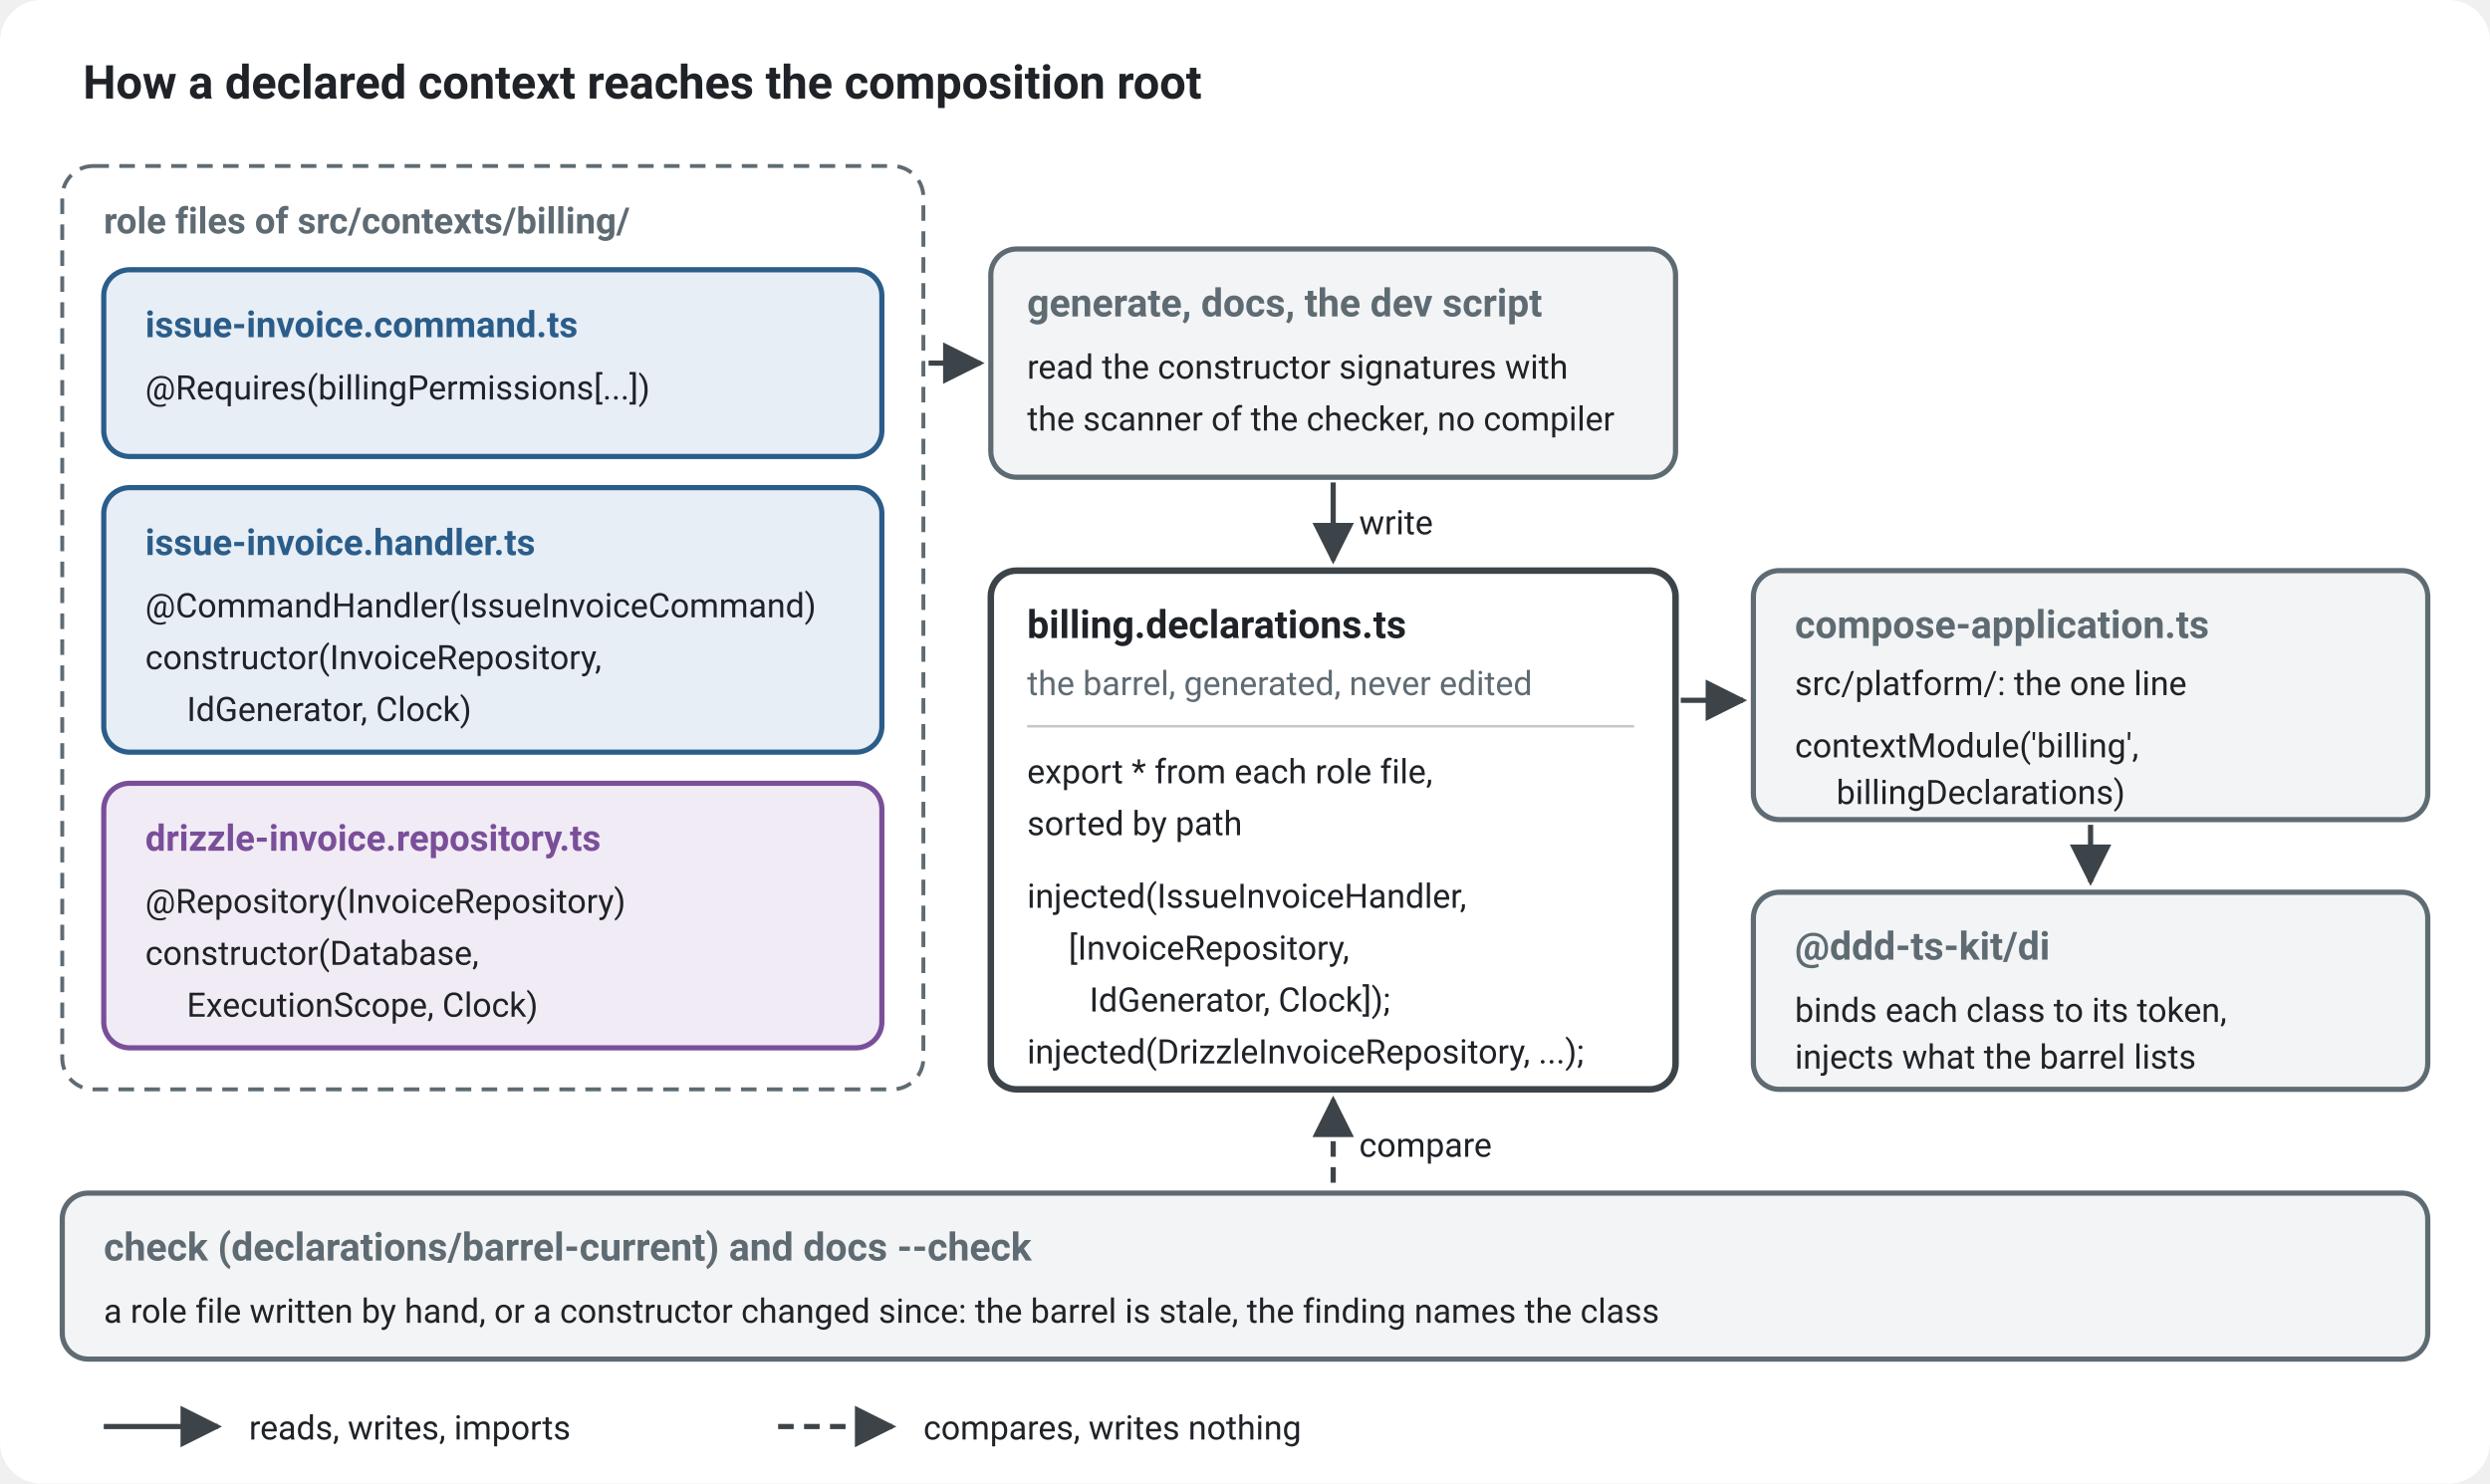
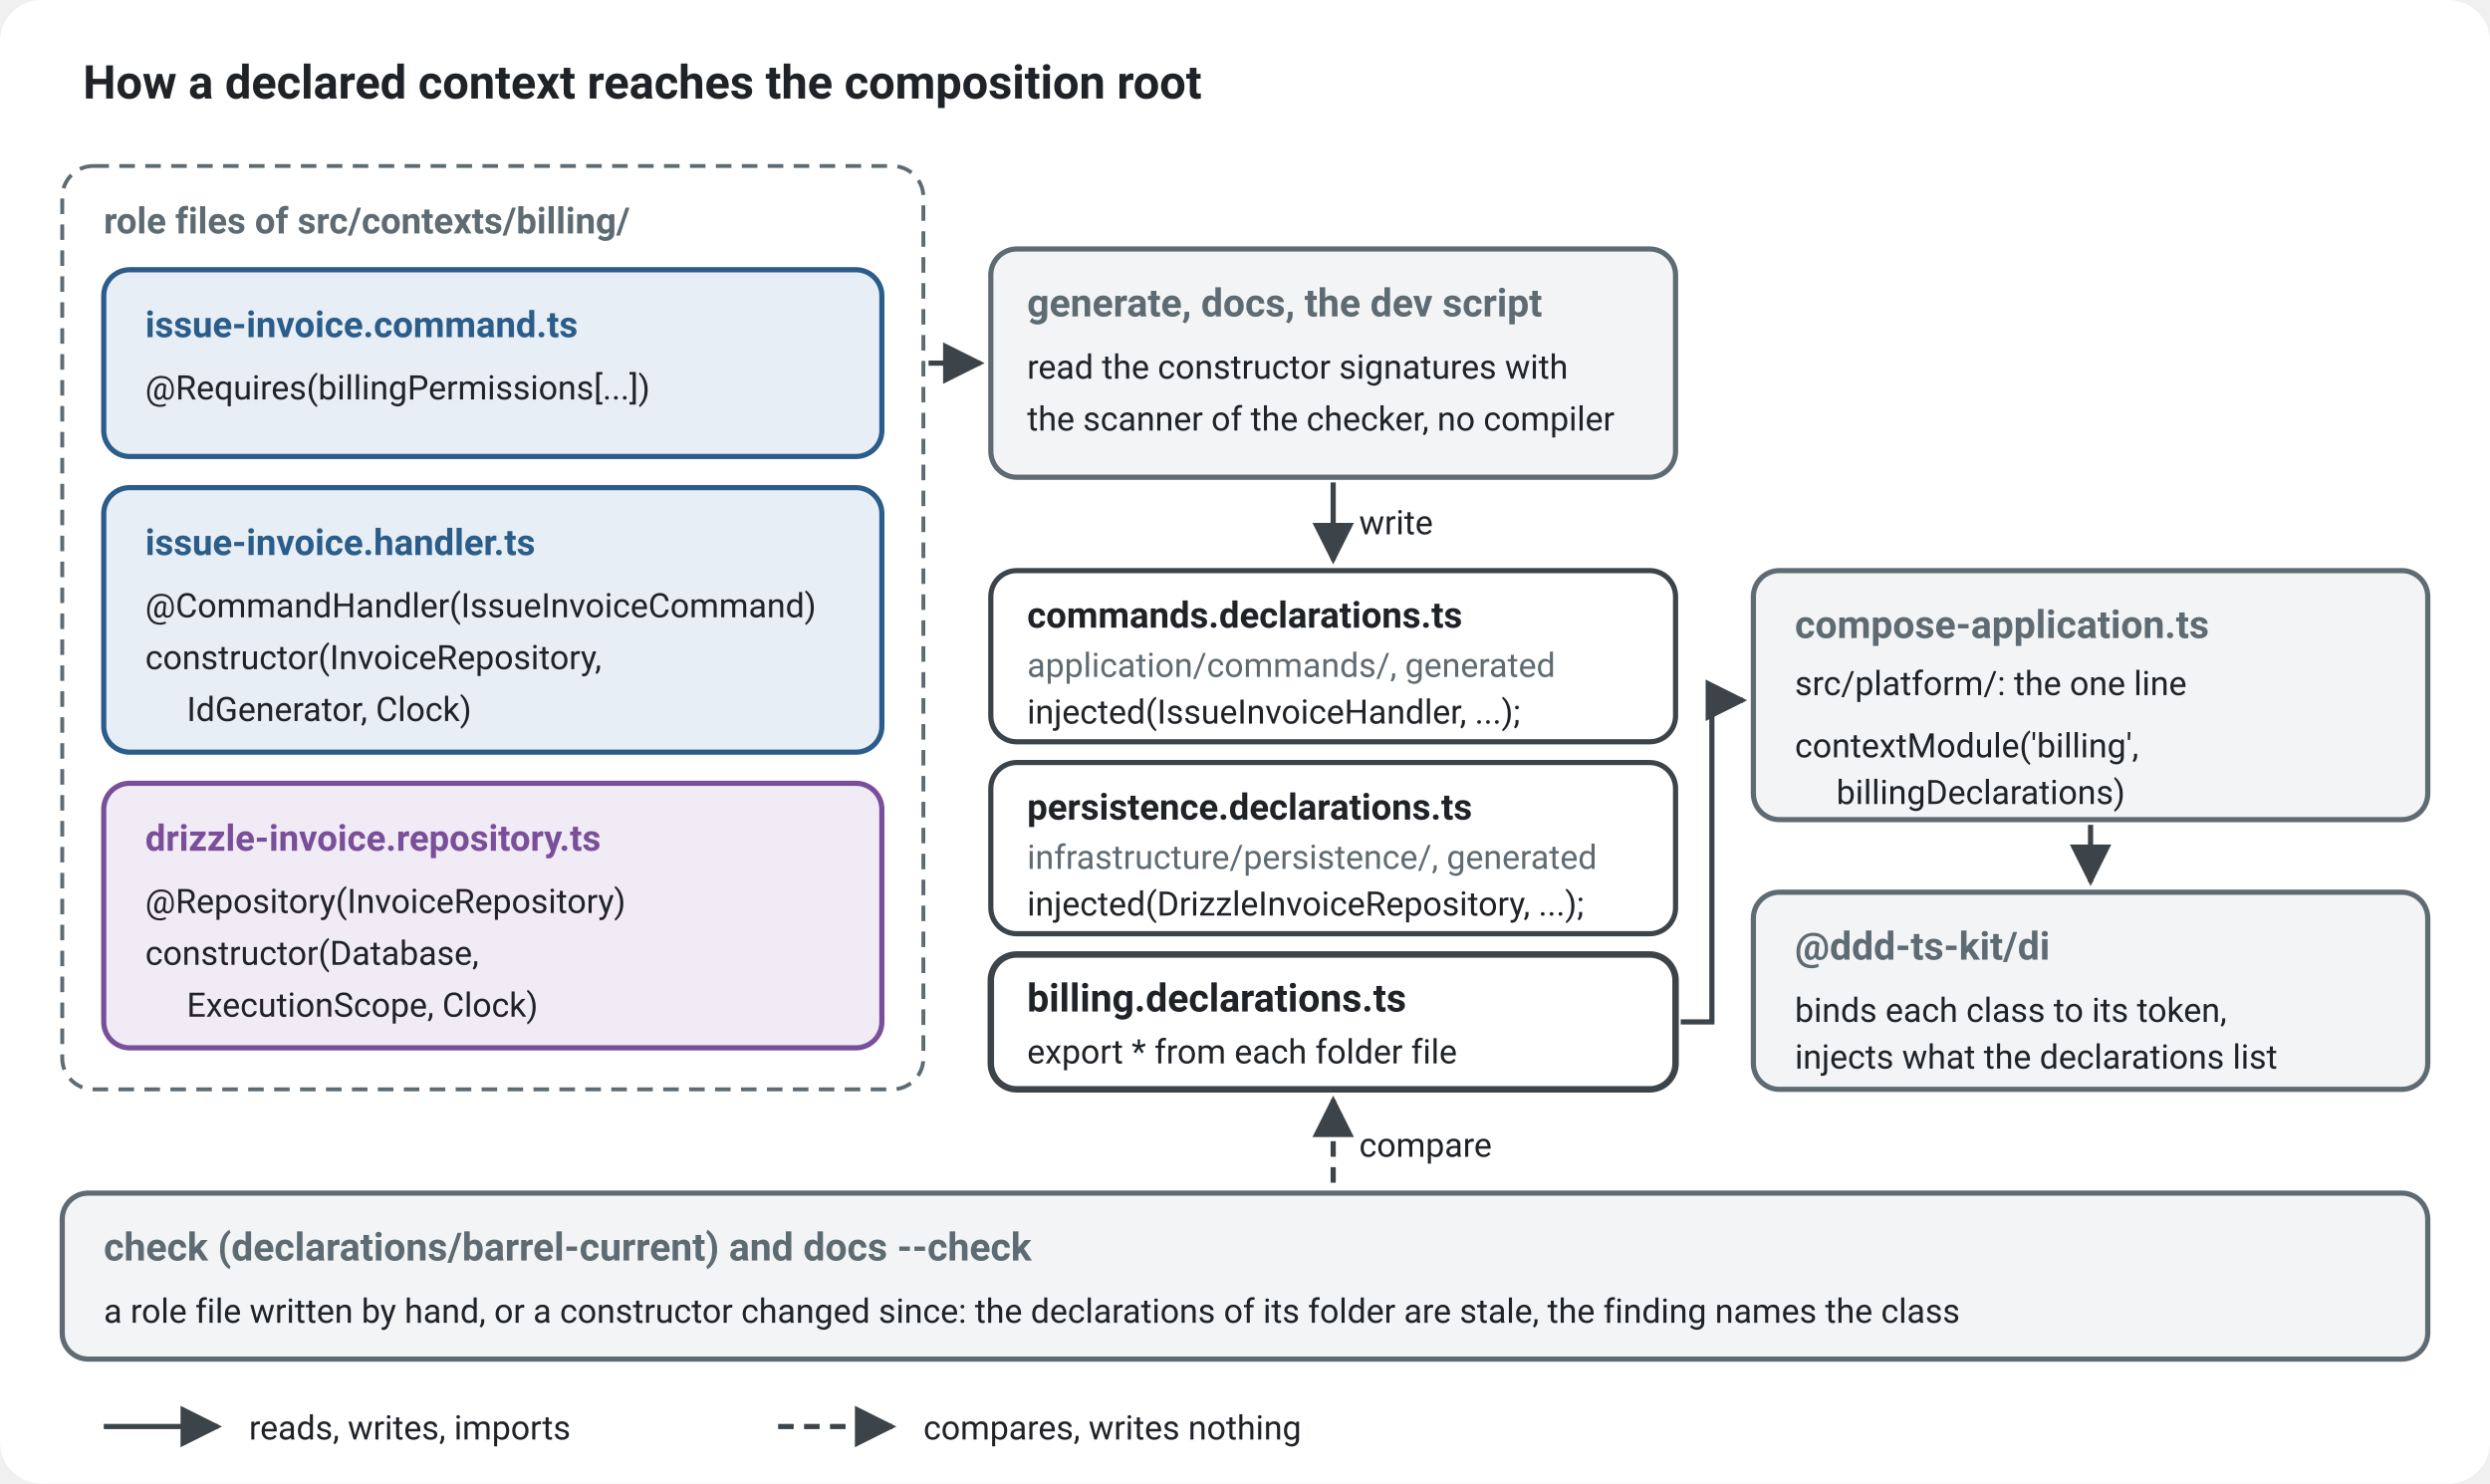
<svg xmlns="http://www.w3.org/2000/svg" viewBox="0 0 960 572" width="960" height="572" role="img" aria-labelledby="title desc" font-family="system-ui, -apple-system, 'Segoe UI', Roboto, sans-serif">
  <defs>
    <marker id="arrow" viewBox="0 0 10 10" refX="9" refY="5" markerWidth="8" markerHeight="8" orient="auto-start-reverse">
      <path d="M0,0 L10,5 L0,10 z" fill="#3d4449" />
    </marker>
  </defs>
  <rect width="960" height="572" rx="16" fill="#ffffff" />
  <text x="32" y="38" font-size="18" font-weight="600" fill="#1f2328">How a declared context reaches the composition root</text>
  <rect x="24" y="64" width="332" height="356" rx="12" fill="#ffffff" stroke="#5f6b73" stroke-width="1.5" stroke-dasharray="6 4" />
  <text x="40" y="90" font-size="14" font-weight="600" fill="#5f6b73">role files of src/contexts/billing/</text>
  <rect x="40" y="104" width="300" height="72" rx="10" fill="#e7eef5" stroke="#2b5d8a" stroke-width="2" />
  <text x="56" y="130" font-size="14" font-weight="700" fill="#2b5d8a">issue-invoice.command.ts</text>
  <text x="56" y="154" font-size="13" fill="#1f2328">@Requires(billingPermissions[...])</text>
  <rect x="40" y="188" width="300" height="102" rx="10" fill="#e7eef5" stroke="#2b5d8a" stroke-width="2" />
  <text x="56" y="214" font-size="14" font-weight="700" fill="#2b5d8a">issue-invoice.handler.ts</text>
  <text x="56" y="238" font-size="13" fill="#1f2328">@CommandHandler(IssueInvoiceCommand)</text>
  <text x="56" y="258" font-size="13" fill="#1f2328">constructor(InvoiceRepository,</text>
  <text x="72" y="278" font-size="13" fill="#1f2328">IdGenerator, Clock)</text>
  <rect x="40" y="302" width="300" height="102" rx="10" fill="#f1ebf5" stroke="#7a4f9a" stroke-width="2" />
  <text x="56" y="328" font-size="14" font-weight="700" fill="#7a4f9a">drizzle-invoice.repository.ts</text>
  <text x="56" y="352" font-size="13" fill="#1f2328">@Repository(InvoiceRepository)</text>
  <text x="56" y="372" font-size="13" fill="#1f2328">constructor(Database,</text>
  <text x="72" y="392" font-size="13" fill="#1f2328">ExecutionScope, Clock)</text>
  <line x1="358" y1="140" x2="378" y2="140" stroke="#3d4449" stroke-width="2" marker-end="url(#arrow)" />
  <rect x="382" y="96" width="264" height="88" rx="10" fill="#f3f4f5" stroke="#5f6b73" stroke-width="2" />
  <text x="396" y="122" font-size="15" font-weight="700" fill="#5f6b73">generate, docs, the dev script</text>
  <text x="396" y="146" font-size="13" fill="#1f2328">read the constructor signatures with</text>
  <text x="396" y="166" font-size="13" fill="#1f2328">the scanner of the checker, no compiler</text>
  <line x1="514" y1="186" x2="514" y2="216" stroke="#3d4449" stroke-width="2" marker-end="url(#arrow)" />
  <text x="524" y="206" font-size="13" fill="#1f2328">write</text>
-   <rect x="382" y="220" width="264" height="200" rx="10" fill="#ffffff" stroke="#3d4449" stroke-width="2.5" />
-   <text x="396" y="246" font-size="15" font-weight="700" fill="#1f2328">billing.declarations.ts</text>
-   <text x="396" y="268" font-size="13" fill="#5f6b73">the barrel, generated, never edited</text>
-   <line x1="396" y1="280" x2="630" y2="280" stroke="#3d4449" stroke-opacity="0.3" />
-   <text x="396" y="302" font-size="13" fill="#1f2328">export * from each role file,</text>
-   <text x="396" y="322" font-size="13" fill="#1f2328">sorted by path</text>
-   <text x="396" y="350" font-size="13" fill="#1f2328">injected(IssueInvoiceHandler,</text>
-   <text x="412" y="370" font-size="13" fill="#1f2328">[InvoiceRepository,</text>
-   <text x="420" y="390" font-size="13" fill="#1f2328">IdGenerator, Clock]);</text>
-   <text x="396" y="410" font-size="13" fill="#1f2328">injected(DrizzleInvoiceRepository, ...);</text>
-   <line x1="648" y1="270" x2="672" y2="270" stroke="#3d4449" stroke-width="2" marker-end="url(#arrow)" />
+   <rect x="382" y="220" width="264" height="66" rx="10" fill="#ffffff" stroke="#3d4449" stroke-width="2" />
+   <text x="396" y="242" font-size="14" font-weight="700" fill="#1f2328">commands.declarations.ts</text>
+   <text x="396" y="261" font-size="13" fill="#5f6b73">application/commands/, generated</text>
+   <text x="396" y="279" font-size="13" fill="#1f2328">injected(IssueInvoiceHandler, ...);</text>
+   <rect x="382" y="294" width="264" height="66" rx="10" fill="#ffffff" stroke="#3d4449" stroke-width="2" />
+   <text x="396" y="316" font-size="14" font-weight="700" fill="#1f2328">persistence.declarations.ts</text>
+   <text x="396" y="335" font-size="13" fill="#5f6b73">infrastructure/persistence/, generated</text>
+   <text x="396" y="353" font-size="13" fill="#1f2328">injected(DrizzleInvoiceRepository, ...);</text>
+   <rect x="382" y="368" width="264" height="52" rx="10" fill="#ffffff" stroke="#3d4449" stroke-width="2.5" />
+   <text x="396" y="390" font-size="15" font-weight="700" fill="#1f2328">billing.declarations.ts</text>
+   <text x="396" y="410" font-size="13" fill="#1f2328">export * from each folder file</text>
+   <path d="M648,394 H660 V270 H672" fill="none" stroke="#3d4449" stroke-width="2" marker-end="url(#arrow)" />
  <rect x="676" y="220" width="260" height="96" rx="10" fill="#f3f4f5" stroke="#5f6b73" stroke-width="2" />
  <text x="692" y="246" font-size="15" font-weight="700" fill="#5f6b73">compose-application.ts</text>
  <text x="692" y="268" font-size="13" fill="#1f2328">src/platform/: the one line</text>
  <text x="692" y="292" font-size="13" fill="#1f2328">contextModule('billing',</text>
  <text x="708" y="310" font-size="13" fill="#1f2328">billingDeclarations)</text>
  <line x1="806" y1="318" x2="806" y2="340" stroke="#3d4449" stroke-width="2" marker-end="url(#arrow)" />
  <rect x="676" y="344" width="260" height="76" rx="10" fill="#f3f4f5" stroke="#5f6b73" stroke-width="2" />
  <text x="692" y="370" font-size="15" font-weight="700" fill="#5f6b73">@ddd-ts-kit/di</text>
  <text x="692" y="394" font-size="13" fill="#1f2328">binds each class to its token,</text>
-   <text x="692" y="412" font-size="13" fill="#1f2328">injects what the barrel lists</text>
+   <text x="692" y="412" font-size="13" fill="#1f2328">injects what the declarations list</text>
  <line x1="514" y1="456" x2="514" y2="424" stroke="#3d4449" stroke-width="2" stroke-dasharray="6 4" marker-end="url(#arrow)" />
  <text x="524" y="446" font-size="13" fill="#1f2328">compare</text>
  <rect x="24" y="460" width="912" height="64" rx="10" fill="#f3f4f5" stroke="#5f6b73" stroke-width="2" />
  <text x="40" y="486" font-size="15" font-weight="700" fill="#5f6b73">check (declarations/barrel-current) and docs --check</text>
-   <text x="40" y="510" font-size="13" fill="#1f2328">a role file written by hand, or a constructor changed since: the barrel is stale, the finding names the class</text>
+   <text x="40" y="510" font-size="13" fill="#1f2328">a role file written by hand, or a constructor changed since: the declarations of its folder are stale, the finding names the class</text>
  <line x1="40" y1="550" x2="84" y2="550" stroke="#3d4449" stroke-width="2" marker-end="url(#arrow)" />
  <text x="96" y="555" font-size="13" fill="#1f2328">reads, writes, imports</text>
  <line x1="300" y1="550" x2="344" y2="550" stroke="#3d4449" stroke-width="2" stroke-dasharray="6 4" marker-end="url(#arrow)" />
  <text x="356" y="555" font-size="13" fill="#1f2328">compares, writes nothing</text>
</svg>
